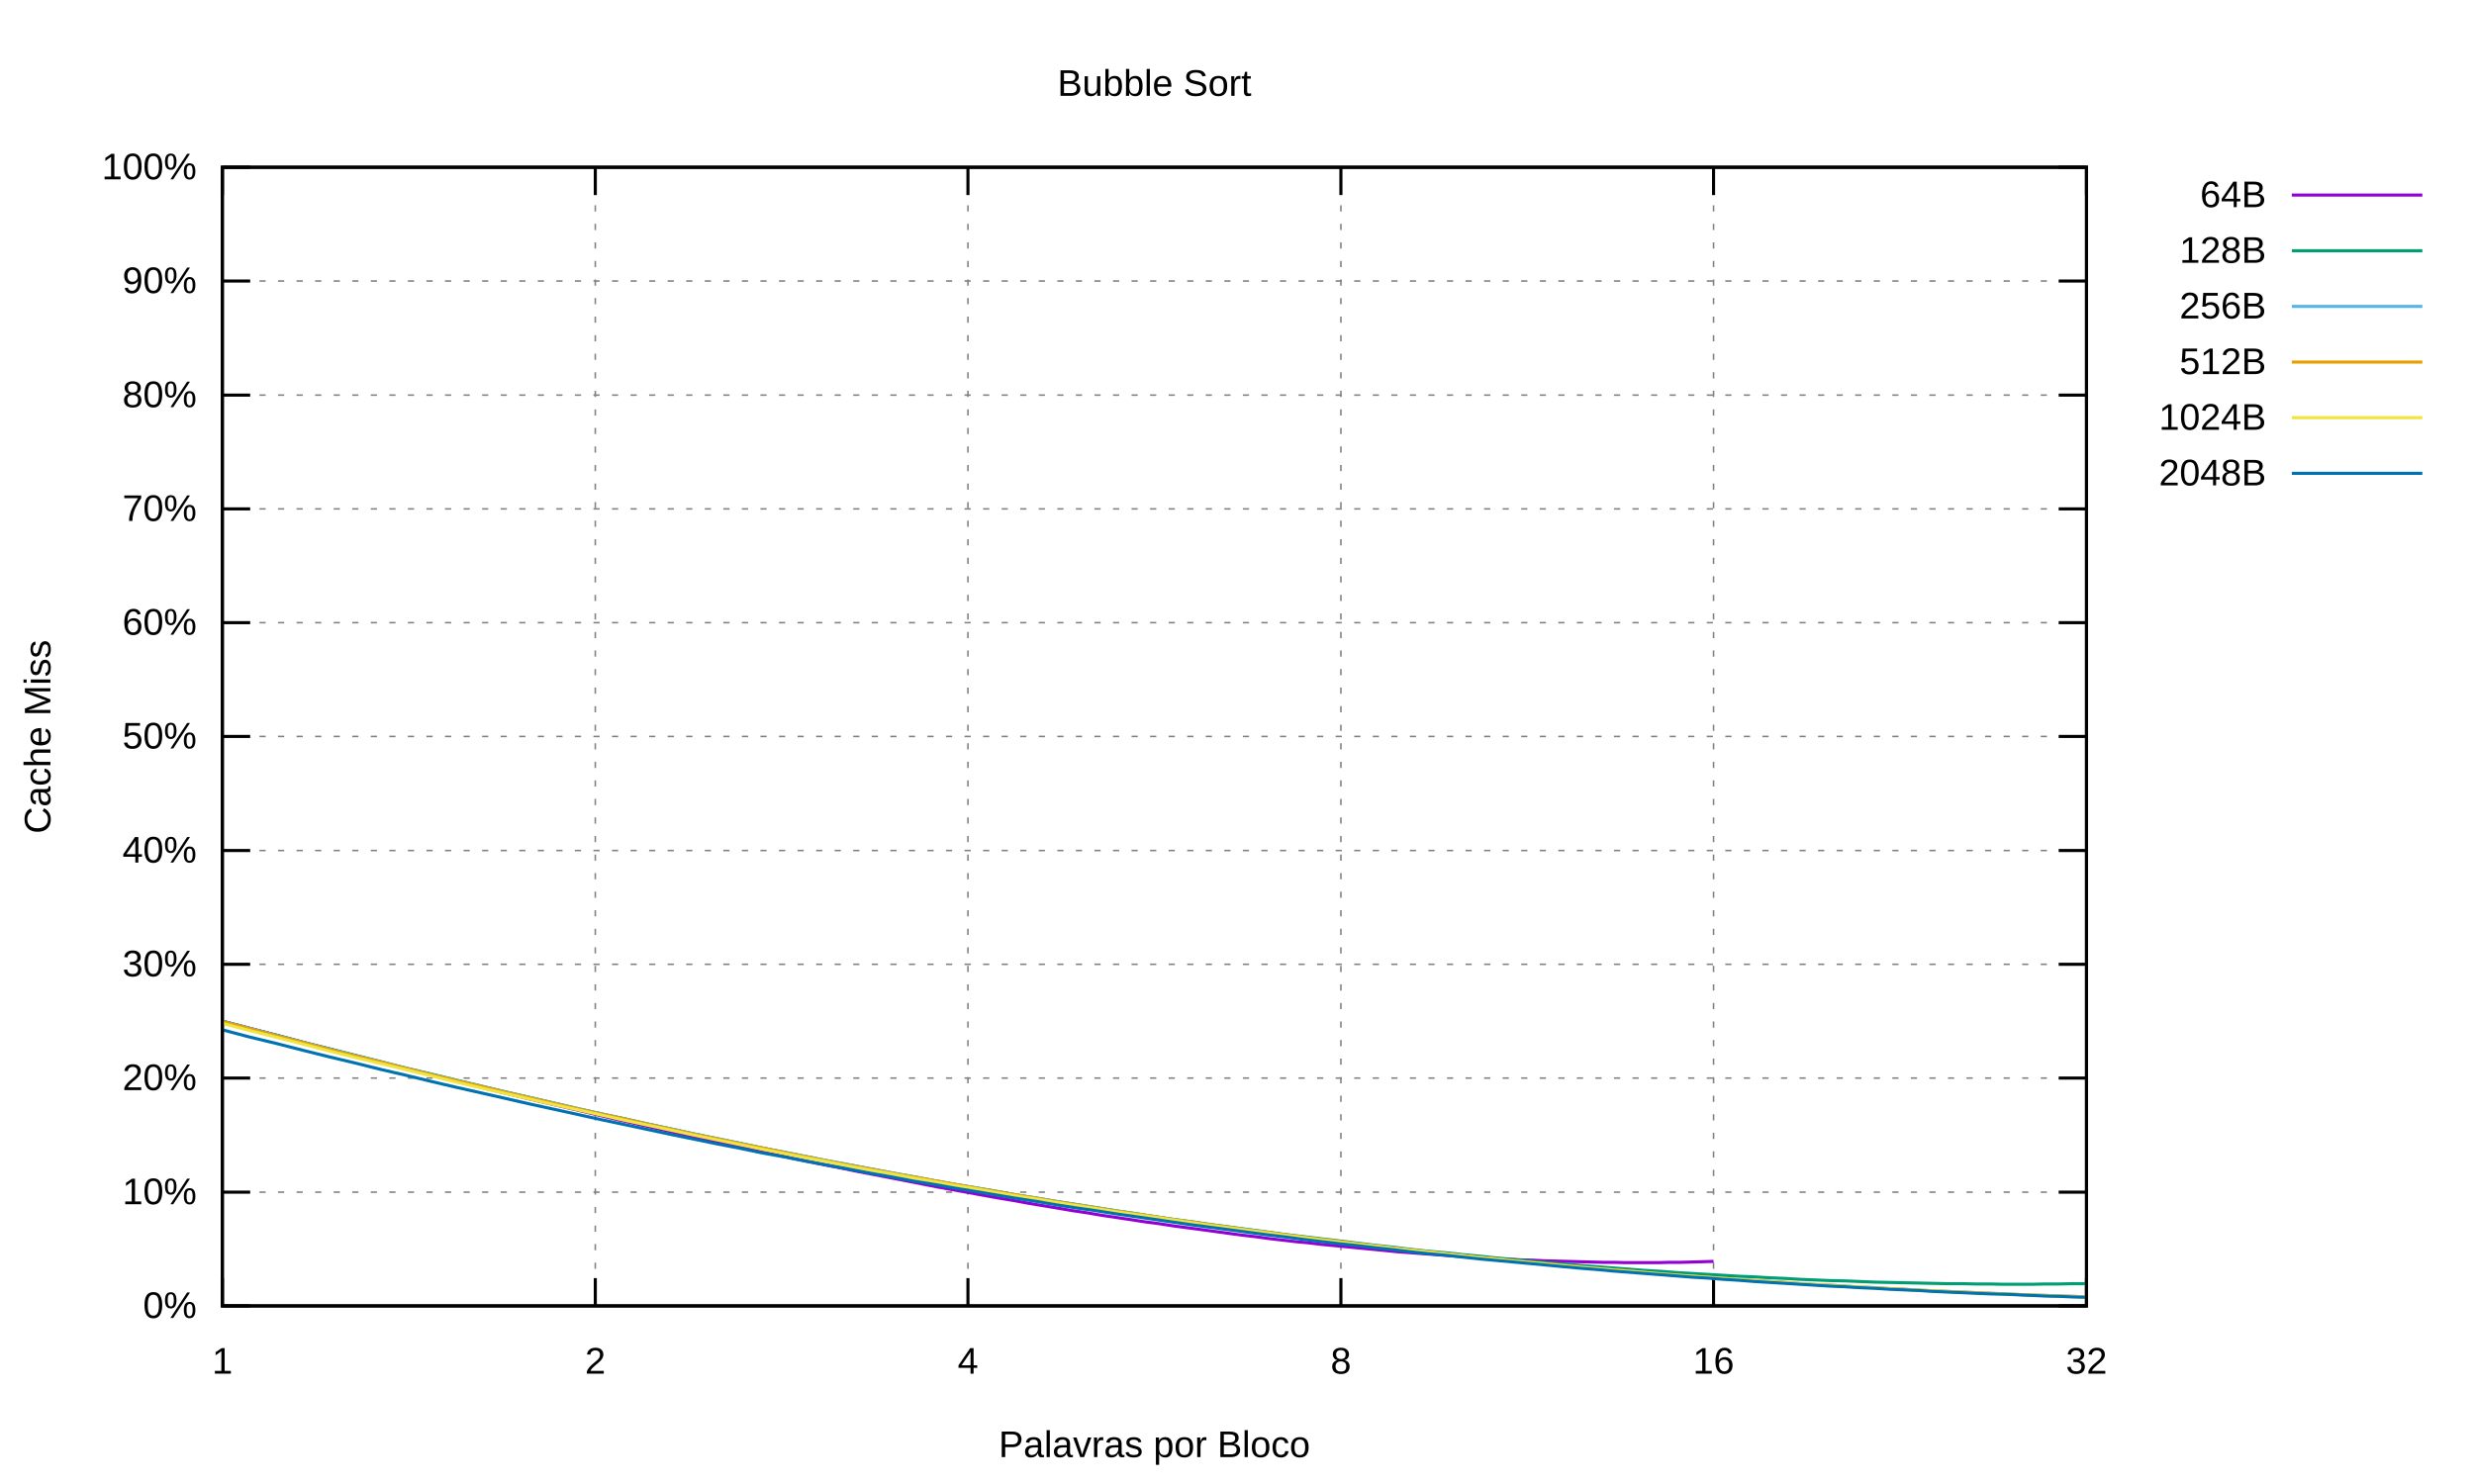
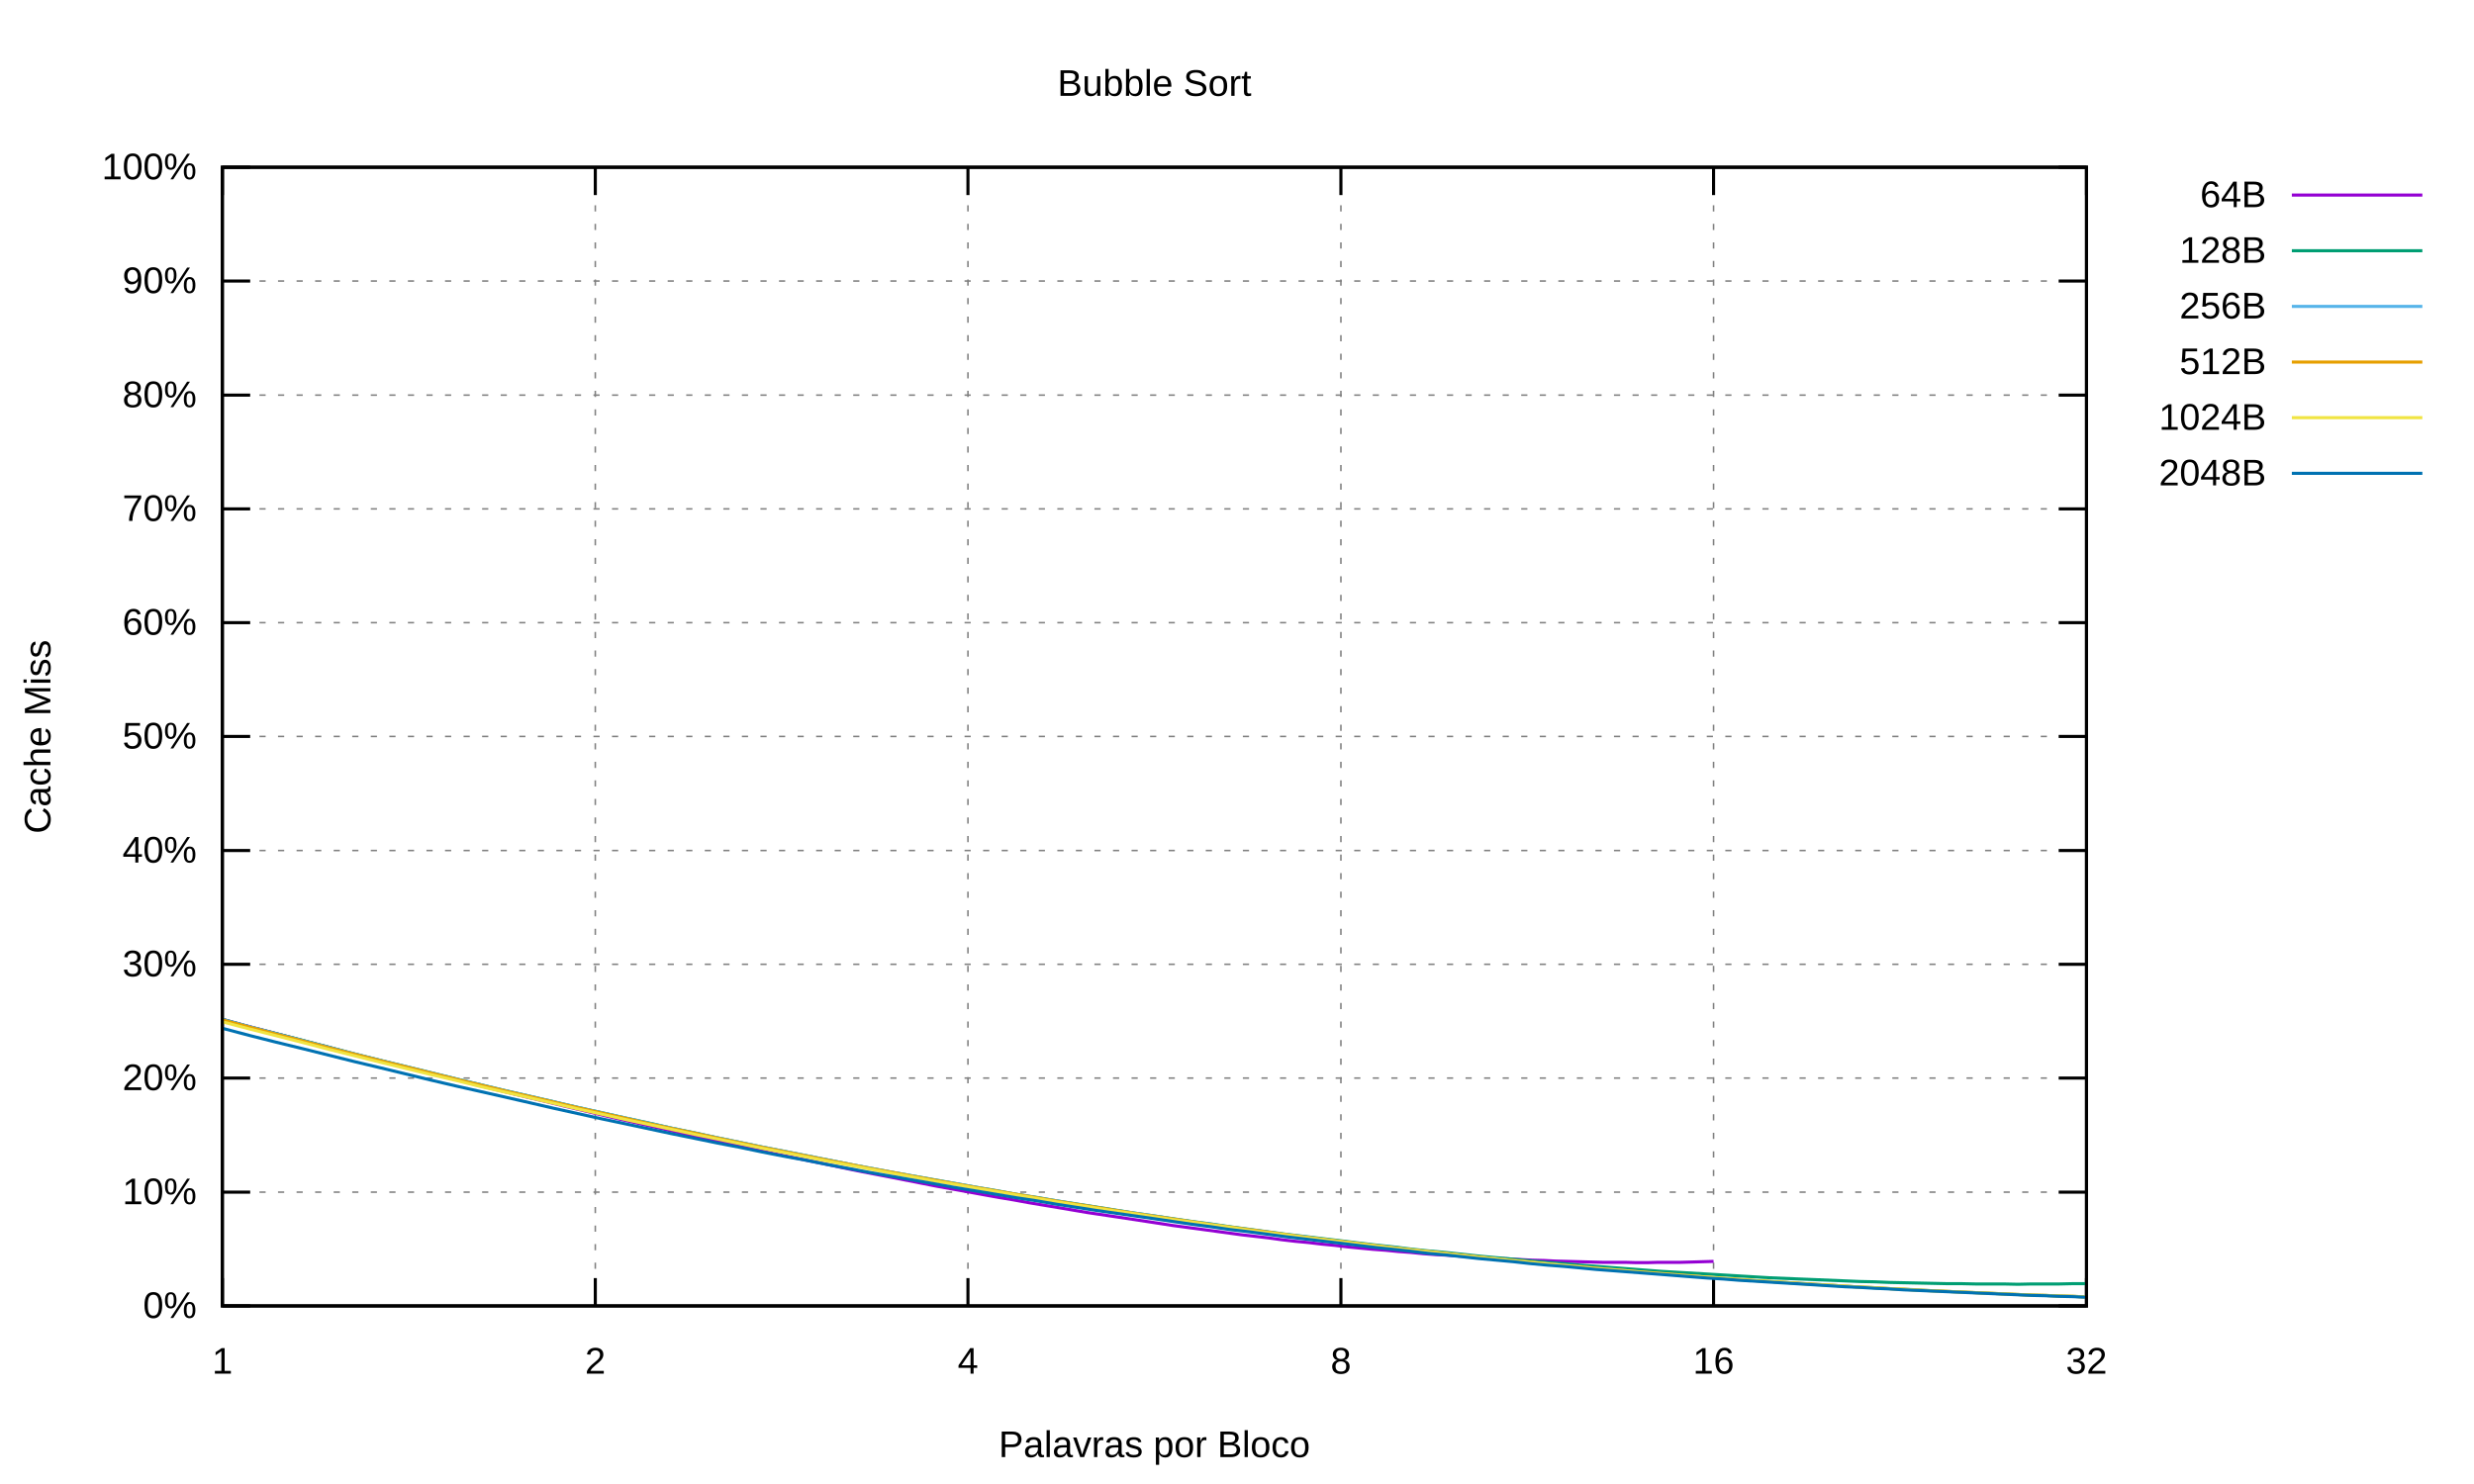
<svg xmlns="http://www.w3.org/2000/svg" xmlns:xlink="http://www.w3.org/1999/xlink" width="800" height="480" viewBox="0 0 800 480">
  <g id="gnuplot_canvas">
    <rect x="0" y="0" width="800" height="480" fill="none" />
    <defs>
      <circle id="gpDot" r="0.5" stroke-width="0.5" stroke="currentColor" />
      <path id="gpPt0" stroke-width="0.222" stroke="currentColor" d="M-1,0 h2 M0,-1 v2" />
      <path id="gpPt1" stroke-width="0.222" stroke="currentColor" d="M-1,-1 L1,1 M1,-1 L-1,1" />
      <path id="gpPt2" stroke-width="0.222" stroke="currentColor" d="M-1,0 L1,0 M0,-1 L0,1 M-1,-1 L1,1 M-1,1 L1,-1" />
      <rect id="gpPt3" stroke-width="0.222" stroke="currentColor" x="-1" y="-1" width="2" height="2" />
      <rect id="gpPt4" stroke-width="0.222" stroke="currentColor" fill="currentColor" x="-1" y="-1" width="2" height="2" />
      <circle id="gpPt5" stroke-width="0.222" stroke="currentColor" cx="0" cy="0" r="1" />
      <use xlink:href="#gpPt5" id="gpPt6" fill="currentColor" stroke="none" />
      <path id="gpPt7" stroke-width="0.222" stroke="currentColor" d="M0,-1.33 L-1.33,0.67 L1.33,0.67 z" />
      <use xlink:href="#gpPt7" id="gpPt8" fill="currentColor" stroke="none" />
      <use xlink:href="#gpPt7" id="gpPt9" stroke="currentColor" transform="rotate(180)" />
      <use xlink:href="#gpPt9" id="gpPt10" fill="currentColor" stroke="none" />
      <use xlink:href="#gpPt3" id="gpPt11" stroke="currentColor" transform="rotate(45)" />
      <use xlink:href="#gpPt11" id="gpPt12" fill="currentColor" stroke="none" />
      <path id="gpPt13" stroke-width="0.222" stroke="currentColor" d="M0,1.330 L1.265,0.411 L0.782,-1.067 L-0.782,-1.076 L-1.265,0.411 z" />
      <use xlink:href="#gpPt13" id="gpPt14" fill="currentColor" stroke="none" />
      <filter id="textbox" filterUnits="objectBoundingBox" x="0" y="0" height="1" width="1">
        <feFlood flood-color="white" flood-opacity="1" result="bgnd" />
        <feComposite in="SourceGraphic" in2="bgnd" operator="atop" />
      </filter>
      <filter id="greybox" filterUnits="objectBoundingBox" x="0" y="0" height="1" width="1">
        <feFlood flood-color="lightgrey" flood-opacity="1" result="grey" />
        <feComposite in="SourceGraphic" in2="grey" operator="atop" />
      </filter>
    </defs>
    <g fill="none" color="white" stroke="black" stroke-width="1.00" stroke-linecap="butt" stroke-linejoin="miter">
</g>
    <g fill="none" color="black" stroke="currentColor" stroke-width="1.00" stroke-linecap="butt" stroke-linejoin="miter">
</g>
    <g fill="none" color="black" stroke="black" stroke-width="0.50" stroke-linecap="butt" stroke-linejoin="miter">
</g>
    <g fill="none" color="gray" stroke="currentColor" stroke-width="0.50" stroke-linecap="butt" stroke-linejoin="miter">
      <path stroke="gray" stroke-dasharray="2,4" class="gridline" d="M71.9,422.4 L674.7,422.4  " />
    </g>
    <g fill="none" color="gray" stroke="gray" stroke-width="1.00" stroke-linecap="butt" stroke-linejoin="miter">
</g>
    <g fill="none" color="black" stroke="currentColor" stroke-width="1.00" stroke-linecap="butt" stroke-linejoin="miter">
      <path stroke="black" d="M71.9,422.4 L80.9,422.4 M674.7,422.4 L665.7,422.4  " />
      <g transform="translate(63.6,426.3)" stroke="none" fill="black" font-family="Arial" font-size="12.00" text-anchor="end">
        <text>
          <tspan font-family="Arial">0%</tspan>
        </text>
      </g>
    </g>
    <g fill="none" color="black" stroke="currentColor" stroke-width="1.00" stroke-linecap="butt" stroke-linejoin="miter">
</g>
    <g fill="none" color="black" stroke="black" stroke-width="0.50" stroke-linecap="butt" stroke-linejoin="miter">
</g>
    <g fill="none" color="gray" stroke="currentColor" stroke-width="0.50" stroke-linecap="butt" stroke-linejoin="miter">
      <path stroke="gray" stroke-dasharray="2,4" class="gridline" d="M71.9,385.6 L674.7,385.6  " />
    </g>
    <g fill="none" color="gray" stroke="gray" stroke-width="1.00" stroke-linecap="butt" stroke-linejoin="miter">
</g>
    <g fill="none" color="black" stroke="currentColor" stroke-width="1.00" stroke-linecap="butt" stroke-linejoin="miter">
      <path stroke="black" d="M71.9,385.6 L80.9,385.6 M674.7,385.6 L665.7,385.6  " />
      <g transform="translate(63.6,389.5)" stroke="none" fill="black" font-family="Arial" font-size="12.00" text-anchor="end">
        <text>
          <tspan font-family="Arial">10%</tspan>
        </text>
      </g>
    </g>
    <g fill="none" color="black" stroke="currentColor" stroke-width="1.00" stroke-linecap="butt" stroke-linejoin="miter">
</g>
    <g fill="none" color="black" stroke="black" stroke-width="0.50" stroke-linecap="butt" stroke-linejoin="miter">
</g>
    <g fill="none" color="gray" stroke="currentColor" stroke-width="0.50" stroke-linecap="butt" stroke-linejoin="miter">
      <path stroke="gray" stroke-dasharray="2,4" class="gridline" d="M71.9,348.7 L674.7,348.7  " />
    </g>
    <g fill="none" color="gray" stroke="gray" stroke-width="1.00" stroke-linecap="butt" stroke-linejoin="miter">
</g>
    <g fill="none" color="black" stroke="currentColor" stroke-width="1.00" stroke-linecap="butt" stroke-linejoin="miter">
      <path stroke="black" d="M71.9,348.7 L80.9,348.7 M674.7,348.7 L665.7,348.7  " />
      <g transform="translate(63.6,352.6)" stroke="none" fill="black" font-family="Arial" font-size="12.00" text-anchor="end">
        <text>
          <tspan font-family="Arial">20%</tspan>
        </text>
      </g>
    </g>
    <g fill="none" color="black" stroke="currentColor" stroke-width="1.00" stroke-linecap="butt" stroke-linejoin="miter">
</g>
    <g fill="none" color="black" stroke="black" stroke-width="0.50" stroke-linecap="butt" stroke-linejoin="miter">
</g>
    <g fill="none" color="gray" stroke="currentColor" stroke-width="0.50" stroke-linecap="butt" stroke-linejoin="miter">
      <path stroke="gray" stroke-dasharray="2,4" class="gridline" d="M71.9,311.9 L674.7,311.9  " />
    </g>
    <g fill="none" color="gray" stroke="gray" stroke-width="1.00" stroke-linecap="butt" stroke-linejoin="miter">
</g>
    <g fill="none" color="black" stroke="currentColor" stroke-width="1.00" stroke-linecap="butt" stroke-linejoin="miter">
      <path stroke="black" d="M71.9,311.9 L80.9,311.9 M674.7,311.9 L665.7,311.9  " />
      <g transform="translate(63.6,315.8)" stroke="none" fill="black" font-family="Arial" font-size="12.00" text-anchor="end">
        <text>
          <tspan font-family="Arial">30%</tspan>
        </text>
      </g>
    </g>
    <g fill="none" color="black" stroke="currentColor" stroke-width="1.00" stroke-linecap="butt" stroke-linejoin="miter">
</g>
    <g fill="none" color="black" stroke="black" stroke-width="0.50" stroke-linecap="butt" stroke-linejoin="miter">
</g>
    <g fill="none" color="gray" stroke="currentColor" stroke-width="0.50" stroke-linecap="butt" stroke-linejoin="miter">
      <path stroke="gray" stroke-dasharray="2,4" class="gridline" d="M71.9,275.1 L674.7,275.1  " />
    </g>
    <g fill="none" color="gray" stroke="gray" stroke-width="1.00" stroke-linecap="butt" stroke-linejoin="miter">
</g>
    <g fill="none" color="black" stroke="currentColor" stroke-width="1.00" stroke-linecap="butt" stroke-linejoin="miter">
      <path stroke="black" d="M71.9,275.1 L80.9,275.1 M674.7,275.1 L665.7,275.1  " />
      <g transform="translate(63.6,279.0)" stroke="none" fill="black" font-family="Arial" font-size="12.00" text-anchor="end">
        <text>
          <tspan font-family="Arial">40%</tspan>
        </text>
      </g>
    </g>
    <g fill="none" color="black" stroke="currentColor" stroke-width="1.00" stroke-linecap="butt" stroke-linejoin="miter">
</g>
    <g fill="none" color="black" stroke="black" stroke-width="0.50" stroke-linecap="butt" stroke-linejoin="miter">
</g>
    <g fill="none" color="gray" stroke="currentColor" stroke-width="0.50" stroke-linecap="butt" stroke-linejoin="miter">
      <path stroke="gray" stroke-dasharray="2,4" class="gridline" d="M71.9,238.2 L674.7,238.2  " />
    </g>
    <g fill="none" color="gray" stroke="gray" stroke-width="1.00" stroke-linecap="butt" stroke-linejoin="miter">
</g>
    <g fill="none" color="black" stroke="currentColor" stroke-width="1.00" stroke-linecap="butt" stroke-linejoin="miter">
      <path stroke="black" d="M71.9,238.2 L80.9,238.2 M674.7,238.2 L665.7,238.2  " />
      <g transform="translate(63.6,242.1)" stroke="none" fill="black" font-family="Arial" font-size="12.00" text-anchor="end">
        <text>
          <tspan font-family="Arial">50%</tspan>
        </text>
      </g>
    </g>
    <g fill="none" color="black" stroke="currentColor" stroke-width="1.00" stroke-linecap="butt" stroke-linejoin="miter">
</g>
    <g fill="none" color="black" stroke="black" stroke-width="0.50" stroke-linecap="butt" stroke-linejoin="miter">
</g>
    <g fill="none" color="gray" stroke="currentColor" stroke-width="0.50" stroke-linecap="butt" stroke-linejoin="miter">
      <path stroke="gray" stroke-dasharray="2,4" class="gridline" d="M71.9,201.4 L674.7,201.4  " />
    </g>
    <g fill="none" color="gray" stroke="gray" stroke-width="1.00" stroke-linecap="butt" stroke-linejoin="miter">
</g>
    <g fill="none" color="black" stroke="currentColor" stroke-width="1.00" stroke-linecap="butt" stroke-linejoin="miter">
      <path stroke="black" d="M71.9,201.4 L80.9,201.4 M674.7,201.4 L665.7,201.4  " />
      <g transform="translate(63.6,205.3)" stroke="none" fill="black" font-family="Arial" font-size="12.00" text-anchor="end">
        <text>
          <tspan font-family="Arial">60%</tspan>
        </text>
      </g>
    </g>
    <g fill="none" color="black" stroke="currentColor" stroke-width="1.00" stroke-linecap="butt" stroke-linejoin="miter">
</g>
    <g fill="none" color="black" stroke="black" stroke-width="0.50" stroke-linecap="butt" stroke-linejoin="miter">
</g>
    <g fill="none" color="gray" stroke="currentColor" stroke-width="0.50" stroke-linecap="butt" stroke-linejoin="miter">
      <path stroke="gray" stroke-dasharray="2,4" class="gridline" d="M71.9,164.6 L674.7,164.6  " />
    </g>
    <g fill="none" color="gray" stroke="gray" stroke-width="1.00" stroke-linecap="butt" stroke-linejoin="miter">
</g>
    <g fill="none" color="black" stroke="currentColor" stroke-width="1.00" stroke-linecap="butt" stroke-linejoin="miter">
      <path stroke="black" d="M71.9,164.6 L80.9,164.6 M674.7,164.6 L665.7,164.6  " />
      <g transform="translate(63.6,168.5)" stroke="none" fill="black" font-family="Arial" font-size="12.00" text-anchor="end">
        <text>
          <tspan font-family="Arial">70%</tspan>
        </text>
      </g>
    </g>
    <g fill="none" color="black" stroke="currentColor" stroke-width="1.00" stroke-linecap="butt" stroke-linejoin="miter">
</g>
    <g fill="none" color="black" stroke="black" stroke-width="0.50" stroke-linecap="butt" stroke-linejoin="miter">
</g>
    <g fill="none" color="gray" stroke="currentColor" stroke-width="0.50" stroke-linecap="butt" stroke-linejoin="miter">
      <path stroke="gray" stroke-dasharray="2,4" class="gridline" d="M71.9,127.8 L674.7,127.8  " />
    </g>
    <g fill="none" color="gray" stroke="gray" stroke-width="1.00" stroke-linecap="butt" stroke-linejoin="miter">
</g>
    <g fill="none" color="black" stroke="currentColor" stroke-width="1.00" stroke-linecap="butt" stroke-linejoin="miter">
      <path stroke="black" d="M71.9,127.8 L80.9,127.8 M674.7,127.8 L665.7,127.8  " />
      <g transform="translate(63.6,131.7)" stroke="none" fill="black" font-family="Arial" font-size="12.00" text-anchor="end">
        <text>
          <tspan font-family="Arial">80%</tspan>
        </text>
      </g>
    </g>
    <g fill="none" color="black" stroke="currentColor" stroke-width="1.00" stroke-linecap="butt" stroke-linejoin="miter">
</g>
    <g fill="none" color="black" stroke="black" stroke-width="0.50" stroke-linecap="butt" stroke-linejoin="miter">
</g>
    <g fill="none" color="gray" stroke="currentColor" stroke-width="0.50" stroke-linecap="butt" stroke-linejoin="miter">
      <path stroke="gray" stroke-dasharray="2,4" class="gridline" d="M71.9,90.9 L674.7,90.9  " />
    </g>
    <g fill="none" color="gray" stroke="gray" stroke-width="1.00" stroke-linecap="butt" stroke-linejoin="miter">
</g>
    <g fill="none" color="black" stroke="currentColor" stroke-width="1.00" stroke-linecap="butt" stroke-linejoin="miter">
      <path stroke="black" d="M71.9,90.9 L80.9,90.9 M674.7,90.9 L665.7,90.9  " />
      <g transform="translate(63.6,94.8)" stroke="none" fill="black" font-family="Arial" font-size="12.00" text-anchor="end">
        <text>
          <tspan font-family="Arial">90%</tspan>
        </text>
      </g>
    </g>
    <g fill="none" color="black" stroke="currentColor" stroke-width="1.00" stroke-linecap="butt" stroke-linejoin="miter">
</g>
    <g fill="none" color="black" stroke="black" stroke-width="0.50" stroke-linecap="butt" stroke-linejoin="miter">
</g>
    <g fill="none" color="gray" stroke="currentColor" stroke-width="0.50" stroke-linecap="butt" stroke-linejoin="miter">
      <path stroke="gray" stroke-dasharray="2,4" class="gridline" d="M71.9,54.1 L674.7,54.1  " />
    </g>
    <g fill="none" color="gray" stroke="gray" stroke-width="1.00" stroke-linecap="butt" stroke-linejoin="miter">
</g>
    <g fill="none" color="black" stroke="currentColor" stroke-width="1.00" stroke-linecap="butt" stroke-linejoin="miter">
      <path stroke="black" d="M71.9,54.1 L80.9,54.1 M674.7,54.1 L665.7,54.1  " />
      <g transform="translate(63.6,58.0)" stroke="none" fill="black" font-family="Arial" font-size="12.00" text-anchor="end">
        <text>
          <tspan font-family="Arial">100%</tspan>
        </text>
      </g>
    </g>
    <g fill="none" color="black" stroke="currentColor" stroke-width="1.00" stroke-linecap="butt" stroke-linejoin="miter">
</g>
    <g fill="none" color="black" stroke="black" stroke-width="0.50" stroke-linecap="butt" stroke-linejoin="miter">
</g>
    <g fill="none" color="gray" stroke="currentColor" stroke-width="0.50" stroke-linecap="butt" stroke-linejoin="miter">
      <path stroke="gray" stroke-dasharray="2,4" class="gridline" d="M71.9,422.4 L71.9,54.1  " />
    </g>
    <g fill="none" color="gray" stroke="gray" stroke-width="1.00" stroke-linecap="butt" stroke-linejoin="miter">
</g>
    <g fill="none" color="black" stroke="currentColor" stroke-width="1.00" stroke-linecap="butt" stroke-linejoin="miter">
      <path stroke="black" d="M71.9,422.4 L71.9,413.4 M71.9,54.1 L71.9,63.1  " />
      <g transform="translate(71.9,444.3)" stroke="none" fill="black" font-family="Arial" font-size="12.00" text-anchor="middle">
        <text>
          <tspan font-family="Arial"> 1</tspan>
        </text>
      </g>
    </g>
    <g fill="none" color="black" stroke="currentColor" stroke-width="1.00" stroke-linecap="butt" stroke-linejoin="miter">
</g>
    <g fill="none" color="black" stroke="black" stroke-width="0.50" stroke-linecap="butt" stroke-linejoin="miter">
</g>
    <g fill="none" color="gray" stroke="currentColor" stroke-width="0.50" stroke-linecap="butt" stroke-linejoin="miter">
      <path stroke="gray" stroke-dasharray="2,4" class="gridline" d="M192.5,422.4 L192.5,54.1  " />
    </g>
    <g fill="none" color="gray" stroke="gray" stroke-width="1.00" stroke-linecap="butt" stroke-linejoin="miter">
</g>
    <g fill="none" color="black" stroke="currentColor" stroke-width="1.00" stroke-linecap="butt" stroke-linejoin="miter">
      <path stroke="black" d="M192.5,422.4 L192.5,413.4 M192.5,54.1 L192.5,63.1  " />
      <g transform="translate(192.5,444.3)" stroke="none" fill="black" font-family="Arial" font-size="12.00" text-anchor="middle">
        <text>
          <tspan font-family="Arial"> 2</tspan>
        </text>
      </g>
    </g>
    <g fill="none" color="black" stroke="currentColor" stroke-width="1.00" stroke-linecap="butt" stroke-linejoin="miter">
</g>
    <g fill="none" color="black" stroke="black" stroke-width="0.50" stroke-linecap="butt" stroke-linejoin="miter">
</g>
    <g fill="none" color="gray" stroke="currentColor" stroke-width="0.50" stroke-linecap="butt" stroke-linejoin="miter">
      <path stroke="gray" stroke-dasharray="2,4" class="gridline" d="M313.0,422.4 L313.0,54.1  " />
    </g>
    <g fill="none" color="gray" stroke="gray" stroke-width="1.00" stroke-linecap="butt" stroke-linejoin="miter">
</g>
    <g fill="none" color="black" stroke="currentColor" stroke-width="1.00" stroke-linecap="butt" stroke-linejoin="miter">
      <path stroke="black" d="M313.0,422.4 L313.0,413.4 M313.0,54.1 L313.0,63.1  " />
      <g transform="translate(313.0,444.3)" stroke="none" fill="black" font-family="Arial" font-size="12.00" text-anchor="middle">
        <text>
          <tspan font-family="Arial"> 4</tspan>
        </text>
      </g>
    </g>
    <g fill="none" color="black" stroke="currentColor" stroke-width="1.00" stroke-linecap="butt" stroke-linejoin="miter">
</g>
    <g fill="none" color="black" stroke="black" stroke-width="0.50" stroke-linecap="butt" stroke-linejoin="miter">
</g>
    <g fill="none" color="gray" stroke="currentColor" stroke-width="0.50" stroke-linecap="butt" stroke-linejoin="miter">
      <path stroke="gray" stroke-dasharray="2,4" class="gridline" d="M433.6,422.4 L433.6,54.1  " />
    </g>
    <g fill="none" color="gray" stroke="gray" stroke-width="1.00" stroke-linecap="butt" stroke-linejoin="miter">
</g>
    <g fill="none" color="black" stroke="currentColor" stroke-width="1.00" stroke-linecap="butt" stroke-linejoin="miter">
      <path stroke="black" d="M433.6,422.4 L433.6,413.4 M433.6,54.1 L433.6,63.1  " />
      <g transform="translate(433.6,444.3)" stroke="none" fill="black" font-family="Arial" font-size="12.00" text-anchor="middle">
        <text>
          <tspan font-family="Arial"> 8</tspan>
        </text>
      </g>
    </g>
    <g fill="none" color="black" stroke="currentColor" stroke-width="1.00" stroke-linecap="butt" stroke-linejoin="miter">
</g>
    <g fill="none" color="black" stroke="black" stroke-width="0.50" stroke-linecap="butt" stroke-linejoin="miter">
</g>
    <g fill="none" color="gray" stroke="currentColor" stroke-width="0.50" stroke-linecap="butt" stroke-linejoin="miter">
      <path stroke="gray" stroke-dasharray="2,4" class="gridline" d="M554.1,422.4 L554.1,54.1  " />
    </g>
    <g fill="none" color="gray" stroke="gray" stroke-width="1.00" stroke-linecap="butt" stroke-linejoin="miter">
</g>
    <g fill="none" color="black" stroke="currentColor" stroke-width="1.00" stroke-linecap="butt" stroke-linejoin="miter">
      <path stroke="black" d="M554.1,422.4 L554.1,413.4 M554.1,54.1 L554.1,63.1  " />
      <g transform="translate(554.1,444.3)" stroke="none" fill="black" font-family="Arial" font-size="12.00" text-anchor="middle">
        <text>
          <tspan font-family="Arial"> 16</tspan>
        </text>
      </g>
    </g>
    <g fill="none" color="black" stroke="currentColor" stroke-width="1.00" stroke-linecap="butt" stroke-linejoin="miter">
</g>
    <g fill="none" color="black" stroke="black" stroke-width="0.50" stroke-linecap="butt" stroke-linejoin="miter">
</g>
    <g fill="none" color="gray" stroke="currentColor" stroke-width="0.50" stroke-linecap="butt" stroke-linejoin="miter">
      <path stroke="gray" stroke-dasharray="2,4" class="gridline" d="M674.7,422.4 L674.7,54.1  " />
    </g>
    <g fill="none" color="gray" stroke="gray" stroke-width="1.00" stroke-linecap="butt" stroke-linejoin="miter">
</g>
    <g fill="none" color="black" stroke="currentColor" stroke-width="1.00" stroke-linecap="butt" stroke-linejoin="miter">
      <path stroke="black" d="M674.7,422.4 L674.7,413.4 M674.7,54.1 L674.7,63.1  " />
      <g transform="translate(674.7,444.3)" stroke="none" fill="black" font-family="Arial" font-size="12.00" text-anchor="middle">
        <text>
          <tspan font-family="Arial"> 32</tspan>
        </text>
      </g>
    </g>
    <g fill="none" color="black" stroke="currentColor" stroke-width="1.00" stroke-linecap="butt" stroke-linejoin="miter">
</g>
    <g fill="none" color="black" stroke="currentColor" stroke-width="1.00" stroke-linecap="butt" stroke-linejoin="miter">
      <path stroke="black" d="M71.9,54.1 L71.9,422.4 L674.7,422.4 L674.7,54.1 L71.9,54.1 Z  " />
    </g>
    <g fill="none" color="black" stroke="currentColor" stroke-width="1.00" stroke-linecap="butt" stroke-linejoin="miter">
      <g transform="translate(16.3,238.3) rotate(270)" stroke="none" fill="black" font-family="Arial" font-size="12.00" text-anchor="middle">
        <text>
          <tspan font-family="Arial">Cache Miss</tspan>
        </text>
      </g>
    </g>
    <g fill="none" color="black" stroke="currentColor" stroke-width="1.00" stroke-linecap="butt" stroke-linejoin="miter">
      <g transform="translate(373.3,471.3)" stroke="none" fill="black" font-family="Arial" font-size="12.00" text-anchor="middle">
        <text>
          <tspan font-family="Arial">Palavras por Bloco</tspan>
        </text>
      </g>
    </g>
    <g fill="none" color="black" stroke="currentColor" stroke-width="1.00" stroke-linecap="butt" stroke-linejoin="miter">
      <g transform="translate(373.3,31.0)" stroke="none" fill="black" font-family="Arial" font-size="12.00" text-anchor="middle">
        <text>
          <tspan font-family="Arial">Bubble Sort</tspan>
        </text>
      </g>
    </g>
    <g id="gnuplot_plot_1">
      <g fill="none" color="black" stroke="currentColor" stroke-width="1.00" stroke-linecap="butt" stroke-linejoin="miter">
        <g transform="translate(732.8,67.0)" stroke="none" fill="black" font-family="Arial" font-size="12.00" text-anchor="end">
          <text>
            <tspan font-family="Arial">64B</tspan>
          </text>
        </g>
      </g>
      <g fill="none" color="black" stroke="currentColor" stroke-width="1.00" stroke-linecap="butt" stroke-linejoin="miter">
-         <path stroke="rgb(148,   0, 211)" d="M741.1,63.1 L783.3,63.1 M71.9,330.3 L78.9,332.1 L85.8,333.9 L92.7,335.7 L99.5,337.5 L106.2,339.2   L112.8,340.9 L119.4,342.6 L126.0,344.3 L132.4,345.9 L138.8,347.5 L145.2,349.1 L151.5,350.6 L157.7,352.2   L163.9,353.7 L170.1,355.2 L176.1,356.6 L182.2,358.0 L188.1,359.4 L194.0,360.8 L199.9,362.2 L205.7,363.5   L211.5,364.8 L217.2,366.1 L222.9,367.4 L228.6,368.7 L234.1,369.9 L239.7,371.1 L245.2,372.3 L250.6,373.4   L256.1,374.6 L261.4,375.7 L266.8,376.8 L272.0,377.8 L277.3,378.9 L282.5,379.9 L287.7,380.9 L292.8,381.9   L297.9,382.9 L303.0,383.9 L308.0,384.8 L313.0,385.7 L317.9,386.6 L322.9,387.5 L327.7,388.3 L332.6,389.2   L337.4,390.0 L342.2,390.8 L346.9,391.6 L351.6,392.3 L356.3,393.1 L361.0,393.8 L365.6,394.5 L370.2,395.2   L374.8,395.8 L379.3,396.5 L383.8,397.1 L388.3,397.7 L392.7,398.3 L397.1,398.9 L401.5,399.5 L405.9,400.0   L410.2,400.6 L414.5,401.1 L418.8,401.6 L423.1,402.0 L427.3,402.5 L431.5,402.9 L435.7,403.3 L439.8,403.7   L444.0,404.1 L448.1,404.5 L452.1,404.9 L456.2,405.2 L460.2,405.5 L464.2,405.8 L468.2,406.1 L472.2,406.4   L476.1,406.6 L480.1,406.9 L484.0,407.1 L487.8,407.3 L491.7,407.5 L495.5,407.6 L499.3,407.8 L503.1,407.9   L506.9,408.0 L510.6,408.1 L514.4,408.2 L518.1,408.3 L521.8,408.3 L525.4,408.4 L529.1,408.4 L532.7,408.4   L536.3,408.4 L539.9,408.3 L543.5,408.3 L547.1,408.2 L550.6,408.1 L554.1,408.0  " />
+         <path stroke="rgb(148,   0, 211)" d="M741.1,63.1 L783.3,63.1 M71.9,329.7 L78.9,331.6 L85.8,333.4 L92.7,335.2 L99.5,337.0 L106.2,338.7   L112.8,340.5 L119.4,342.2 L126.0,343.8 L132.4,345.5 L138.8,347.1 L145.2,348.7 L151.5,350.2 L157.7,351.8   L163.9,353.3 L170.1,354.8 L176.1,356.2 L182.2,357.7 L188.1,359.1 L194.0,360.5 L199.9,361.9 L205.7,363.2   L211.5,364.5 L217.2,365.8 L222.9,367.1 L228.6,368.4 L234.1,369.6 L239.7,370.8 L245.2,372.0 L250.6,373.2   L256.1,374.3 L261.4,375.4 L266.8,376.5 L272.0,377.6 L277.3,378.7 L282.5,379.7 L287.7,380.7 L292.8,381.7   L297.9,382.7 L303.0,383.7 L308.0,384.6 L313.0,385.5 L317.9,386.4 L322.9,387.3 L327.7,388.1 L332.6,389.0   L337.4,389.8 L342.2,390.6 L346.9,391.4 L351.6,392.2 L356.3,392.9 L361.0,393.6 L365.6,394.3 L370.2,395.0   L374.8,395.7 L379.3,396.4 L383.8,397.0 L388.3,397.6 L392.7,398.2 L397.1,398.8 L401.5,399.4 L405.9,399.9   L410.2,400.4 L414.5,401.0 L418.8,401.5 L423.1,401.9 L427.3,402.4 L431.5,402.8 L435.7,403.3 L439.8,403.7   L444.0,404.1 L448.1,404.4 L452.1,404.8 L456.2,405.1 L460.2,405.5 L464.2,405.8 L468.2,406.0 L472.2,406.3   L476.1,406.6 L480.1,406.8 L484.0,407.0 L487.8,407.2 L491.7,407.4 L495.5,407.6 L499.3,407.7 L503.1,407.9   L506.9,408.0 L510.6,408.1 L514.4,408.2 L518.1,408.3 L521.8,408.3 L525.4,408.3 L529.1,408.4 L532.7,408.4   L536.3,408.3 L539.9,408.3 L543.5,408.3 L547.1,408.2 L550.6,408.1 L554.1,408.0  " />
      </g>
    </g>
    <g id="gnuplot_plot_2">
      <g fill="none" color="black" stroke="currentColor" stroke-width="1.00" stroke-linecap="butt" stroke-linejoin="miter">
        <g transform="translate(732.8,85.0)" stroke="none" fill="black" font-family="Arial" font-size="12.00" text-anchor="end">
          <text>
            <tspan font-family="Arial">128B</tspan>
          </text>
        </g>
      </g>
      <g fill="none" color="black" stroke="currentColor" stroke-width="1.00" stroke-linecap="butt" stroke-linejoin="miter">
-         <path stroke="rgb(  0, 158, 115)" d="M741.1,81.1 L783.3,81.1 M71.9,330.3 L80.6,332.6 L89.3,334.8 L97.9,337.1 L106.3,339.2 L114.7,341.3   L123.1,343.4 L131.3,345.5 L139.5,347.4 L147.6,349.4 L155.6,351.3 L163.5,353.2 L171.4,355.0 L179.2,356.8   L186.9,358.6 L194.6,360.3 L202.2,361.9 L209.7,363.6 L217.2,365.2 L224.6,366.8 L231.9,368.3 L239.2,369.8   L246.4,371.3 L253.6,372.7 L260.7,374.1 L267.7,375.5 L274.7,376.8 L281.6,378.1 L288.5,379.4 L295.3,380.6   L302.1,381.9 L308.8,383.1 L315.5,384.2 L322.1,385.3 L328.6,386.5 L335.2,387.5 L341.6,388.6 L348.0,389.6   L354.4,390.6 L360.7,391.6 L367.0,392.5 L373.3,393.5 L379.4,394.4 L385.6,395.2 L391.7,396.1 L397.8,396.9   L403.8,397.7 L409.8,398.5 L415.7,399.3 L421.6,400.0 L427.4,400.7 L433.3,401.4 L439.0,402.1 L444.8,402.8   L450.5,403.4 L456.1,404.1 L461.8,404.7 L467.4,405.2 L472.9,405.8 L478.4,406.3 L483.9,406.9 L489.4,407.4   L494.8,407.9 L500.2,408.4 L505.5,408.8 L510.9,409.3 L516.1,409.7 L521.4,410.1 L526.6,410.5 L531.8,410.9   L537.0,411.2 L542.1,411.6 L547.2,411.9 L552.3,412.2 L557.3,412.5 L562.3,412.8 L567.3,413.0 L572.3,413.3   L577.2,413.5 L582.1,413.8 L587.0,414.0 L591.8,414.2 L596.6,414.3 L601.4,414.5 L606.2,414.7 L610.9,414.8   L615.6,414.9 L620.3,415.0 L625.0,415.1 L629.6,415.2 L634.2,415.2 L638.8,415.3 L643.4,415.3 L647.9,415.4   L652.5,415.4 L657.0,415.4 L661.4,415.3 L665.9,415.3 L670.3,415.2 L674.7,415.2  " />
+         <path stroke="rgb(  0, 158, 115)" d="M741.1,81.1 L783.3,81.1 M71.9,329.7 L80.6,332.1 L89.3,334.3 L97.9,336.5 L106.3,338.7 L114.7,340.9   L123.1,343.0 L131.3,345.0 L139.5,347.0 L147.6,349.0 L155.6,350.9 L163.5,352.8 L171.4,354.6 L179.2,356.4   L186.9,358.2 L194.6,359.9 L202.2,361.6 L209.7,363.2 L217.2,364.9 L224.6,366.4 L231.9,368.0 L239.2,369.5   L246.4,371.0 L253.6,372.4 L260.7,373.8 L267.7,375.2 L274.7,376.6 L281.6,377.9 L288.5,379.2 L295.3,380.4   L302.1,381.6 L308.8,382.8 L315.5,384.0 L322.1,385.1 L328.6,386.3 L335.2,387.3 L341.6,388.4 L348.0,389.4   L354.4,390.4 L360.7,391.4 L367.0,392.4 L373.3,393.3 L379.4,394.2 L385.6,395.1 L391.7,395.9 L397.8,396.8   L403.8,397.6 L409.8,398.4 L415.7,399.2 L421.6,399.9 L427.4,400.6 L433.3,401.3 L439.0,402.0 L444.8,402.7   L450.5,403.3 L456.1,404.0 L461.8,404.6 L467.4,405.1 L472.9,405.7 L478.4,406.3 L483.9,406.8 L489.4,407.3   L494.8,407.8 L500.2,408.3 L505.5,408.7 L510.9,409.2 L516.1,409.6 L521.4,410.0 L526.6,410.4 L531.8,410.8   L537.0,411.2 L542.1,411.5 L547.2,411.8 L552.3,412.1 L557.3,412.4 L562.3,412.7 L567.3,413.0 L572.3,413.3   L577.2,413.5 L582.1,413.7 L587.0,413.9 L591.8,414.1 L596.6,414.3 L601.4,414.5 L606.2,414.6 L610.9,414.8   L615.6,414.9 L620.3,415.0 L625.0,415.1 L629.6,415.2 L634.2,415.2 L638.8,415.3 L643.4,415.3 L647.9,415.3   L652.5,415.4 L657.0,415.3 L661.4,415.3 L665.9,415.3 L670.3,415.2 L674.7,415.2  " />
      </g>
    </g>
    <g id="gnuplot_plot_3">
      <g fill="none" color="black" stroke="currentColor" stroke-width="1.00" stroke-linecap="butt" stroke-linejoin="miter">
        <g transform="translate(732.8,103.0)" stroke="none" fill="black" font-family="Arial" font-size="12.00" text-anchor="end">
          <text>
            <tspan font-family="Arial">256B</tspan>
          </text>
        </g>
      </g>
      <g fill="none" color="black" stroke="currentColor" stroke-width="1.00" stroke-linecap="butt" stroke-linejoin="miter">
-         <path stroke="rgb( 86, 180, 233)" d="M741.1,99.1 L783.3,99.1 M71.9,330.3 L80.6,332.6 L89.3,334.9 L97.9,337.1 L106.3,339.3 L114.7,341.4   L123.1,343.4 L131.3,345.5 L139.5,347.5 L147.6,349.4 L155.6,351.3 L163.5,353.2 L171.4,355.0 L179.2,356.8   L186.9,358.6 L194.6,360.3 L202.2,362.0 L209.7,363.6 L217.2,365.2 L224.6,366.8 L231.9,368.3 L239.2,369.8   L246.4,371.3 L253.6,372.7 L260.7,374.1 L267.7,375.5 L274.7,376.8 L281.6,378.1 L288.5,379.4 L295.3,380.7   L302.1,381.9 L308.8,383.1 L315.5,384.2 L322.1,385.4 L328.6,386.5 L335.2,387.6 L341.6,388.6 L348.0,389.6   L354.4,390.6 L360.7,391.6 L367.0,392.6 L373.3,393.5 L379.4,394.4 L385.6,395.3 L391.7,396.2 L397.8,397.0   L403.8,397.8 L409.8,398.6 L415.7,399.4 L421.6,400.2 L427.4,400.9 L433.3,401.6 L439.0,402.3 L444.8,403.0   L450.5,403.6 L456.1,404.3 L461.8,404.9 L467.4,405.5 L472.9,406.1 L478.4,406.7 L483.9,407.2 L489.4,407.8   L494.8,408.3 L500.2,408.8 L505.5,409.3 L510.9,409.8 L516.1,410.2 L521.4,410.7 L526.6,411.1 L531.8,411.6   L537.0,412.0 L542.1,412.4 L547.2,412.8 L552.3,413.1 L557.3,413.5 L562.3,413.9 L567.3,414.2 L572.3,414.5   L577.2,414.8 L582.1,415.2 L587.0,415.5 L591.8,415.7 L596.6,416.0 L601.4,416.3 L606.2,416.5 L610.9,416.8   L615.6,417.0 L620.3,417.3 L625.0,417.5 L629.6,417.7 L634.2,417.9 L638.8,418.1 L643.4,418.3 L647.9,418.5   L652.5,418.7 L657.0,418.9 L661.4,419.0 L665.9,419.2 L670.3,419.3 L674.7,419.5  " />
+         <path stroke="rgb( 86, 180, 233)" d="M741.1,99.1 L783.3,99.1 M71.9,329.8 L80.6,332.1 L89.3,334.4 L97.9,336.6 L106.3,338.8 L114.7,340.9   L123.1,343.0 L131.3,345.0 L139.5,347.0 L147.6,349.0 L155.6,350.9 L163.5,352.8 L171.4,354.6 L179.2,356.4   L186.9,358.2 L194.6,359.9 L202.2,361.6 L209.7,363.3 L217.2,364.9 L224.6,366.5 L231.9,368.0 L239.2,369.5   L246.4,371.0 L253.6,372.4 L260.7,373.8 L267.7,375.2 L274.7,376.6 L281.6,377.9 L288.5,379.2 L295.3,380.4   L302.1,381.7 L308.8,382.8 L315.5,384.0 L322.1,385.2 L328.6,386.3 L335.2,387.4 L341.6,388.4 L348.0,389.5   L354.4,390.5 L360.7,391.5 L367.0,392.4 L373.3,393.3 L379.4,394.3 L385.6,395.2 L391.7,396.0 L397.8,396.9   L403.8,397.7 L409.8,398.5 L415.7,399.3 L421.6,400.0 L427.4,400.8 L433.3,401.5 L439.0,402.2 L444.8,402.9   L450.5,403.5 L456.1,404.2 L461.8,404.8 L467.4,405.4 L472.9,406.0 L478.4,406.6 L483.9,407.1 L489.4,407.7   L494.8,408.2 L500.2,408.7 L505.5,409.2 L510.9,409.7 L516.1,410.2 L521.4,410.6 L526.6,411.1 L531.8,411.5   L537.0,411.9 L542.1,412.3 L547.2,412.7 L552.3,413.1 L557.3,413.5 L562.3,413.8 L567.3,414.2 L572.3,414.5   L577.2,414.8 L582.1,415.1 L587.0,415.4 L591.8,415.7 L596.6,416.0 L601.4,416.3 L606.2,416.5 L610.9,416.8   L615.6,417.0 L620.3,417.2 L625.0,417.5 L629.6,417.7 L634.2,417.9 L638.8,418.1 L643.4,418.3 L647.9,418.5   L652.5,418.7 L657.0,418.9 L661.4,419.0 L665.9,419.2 L670.3,419.3 L674.7,419.5  " />
      </g>
    </g>
    <g id="gnuplot_plot_4">
      <g fill="none" color="black" stroke="currentColor" stroke-width="1.00" stroke-linecap="butt" stroke-linejoin="miter">
        <g transform="translate(732.8,121.0)" stroke="none" fill="black" font-family="Arial" font-size="12.00" text-anchor="end">
          <text>
            <tspan font-family="Arial">512B</tspan>
          </text>
        </g>
      </g>
      <g fill="none" color="black" stroke="currentColor" stroke-width="1.00" stroke-linecap="butt" stroke-linejoin="miter">
-         <path stroke="rgb(230, 159,   0)" d="M741.1,117.1 L783.3,117.1 M71.9,330.4 L80.6,332.7 L89.3,335.0 L97.9,337.2 L106.3,339.4 L114.7,341.5   L123.1,343.5 L131.3,345.6 L139.5,347.6 L147.6,349.5 L155.6,351.4 L163.5,353.3 L171.4,355.1 L179.2,356.9   L186.9,358.7 L194.6,360.4 L202.2,362.0 L209.7,363.7 L217.2,365.3 L224.6,366.9 L231.9,368.4 L239.2,369.9   L246.4,371.3 L253.6,372.8 L260.7,374.2 L267.7,375.6 L274.7,376.9 L281.6,378.2 L288.5,379.5 L295.3,380.7   L302.1,381.9 L308.8,383.1 L315.5,384.3 L322.1,385.4 L328.6,386.5 L335.2,387.6 L341.6,388.7 L348.0,389.7   L354.4,390.7 L360.7,391.7 L367.0,392.6 L373.3,393.5 L379.4,394.5 L385.6,395.3 L391.7,396.2 L397.8,397.0   L403.8,397.9 L409.8,398.6 L415.7,399.4 L421.6,400.2 L427.4,400.9 L433.3,401.6 L439.0,402.3 L444.8,403.0   L450.5,403.7 L456.1,404.3 L461.8,404.9 L467.4,405.5 L472.9,406.1 L478.4,406.7 L483.9,407.2 L489.4,407.8   L494.8,408.3 L500.2,408.8 L505.5,409.3 L510.9,409.8 L516.1,410.3 L521.4,410.7 L526.6,411.1 L531.8,411.6   L537.0,412.0 L542.1,412.4 L547.2,412.8 L552.3,413.1 L557.3,413.5 L562.3,413.9 L567.3,414.2 L572.3,414.5   L577.2,414.8 L582.1,415.2 L587.0,415.5 L591.8,415.7 L596.6,416.0 L601.4,416.3 L606.2,416.5 L610.9,416.8   L615.6,417.0 L620.3,417.3 L625.0,417.5 L629.6,417.7 L634.2,417.9 L638.8,418.1 L643.4,418.3 L647.9,418.5   L652.5,418.7 L657.0,418.9 L661.4,419.0 L665.9,419.2 L670.3,419.3 L674.7,419.5  " />
+         <path stroke="rgb(230, 159,   0)" d="M741.1,117.1 L783.3,117.1 M71.9,329.9 L80.6,332.2 L89.3,334.5 L97.9,336.7 L106.3,338.9 L114.7,341.0   L123.1,343.1 L131.3,345.1 L139.5,347.1 L147.6,349.1 L155.6,351.0 L163.5,352.9 L171.4,354.7 L179.2,356.5   L186.9,358.3 L194.6,360.0 L202.2,361.7 L209.7,363.4 L217.2,365.0 L224.6,366.5 L231.9,368.1 L239.2,369.6   L246.4,371.1 L253.6,372.5 L260.7,373.9 L267.7,375.3 L274.7,376.6 L281.6,378.0 L288.5,379.2 L295.3,380.5   L302.1,381.7 L308.8,382.9 L315.5,384.1 L322.1,385.2 L328.6,386.3 L335.2,387.4 L341.6,388.5 L348.0,389.5   L354.4,390.5 L360.7,391.5 L367.0,392.5 L373.3,393.4 L379.4,394.3 L385.6,395.2 L391.7,396.1 L397.8,396.9   L403.8,397.7 L409.8,398.5 L415.7,399.3 L421.6,400.1 L427.4,400.8 L433.3,401.5 L439.0,402.2 L444.8,402.9   L450.5,403.6 L456.1,404.2 L461.8,404.8 L467.4,405.4 L472.9,406.0 L478.4,406.6 L483.9,407.2 L489.4,407.7   L494.8,408.2 L500.2,408.8 L505.5,409.3 L510.9,409.7 L516.1,410.2 L521.4,410.7 L526.6,411.1 L531.8,411.5   L537.0,411.9 L542.1,412.3 L547.2,412.7 L552.3,413.1 L557.3,413.5 L562.3,413.8 L567.3,414.2 L572.3,414.5   L577.2,414.8 L582.1,415.1 L587.0,415.4 L591.8,415.7 L596.6,416.0 L601.4,416.3 L606.2,416.5 L610.9,416.8   L615.6,417.0 L620.3,417.3 L625.0,417.5 L629.6,417.7 L634.2,417.9 L638.8,418.1 L643.4,418.3 L647.9,418.5   L652.5,418.7 L657.0,418.9 L661.4,419.0 L665.9,419.2 L670.3,419.3 L674.7,419.5  " />
      </g>
    </g>
    <g id="gnuplot_plot_5">
      <g fill="none" color="black" stroke="currentColor" stroke-width="1.00" stroke-linecap="butt" stroke-linejoin="miter">
        <g transform="translate(732.8,139.0)" stroke="none" fill="black" font-family="Arial" font-size="12.00" text-anchor="end">
          <text>
            <tspan font-family="Arial">1024B</tspan>
          </text>
        </g>
      </g>
      <g fill="none" color="black" stroke="currentColor" stroke-width="1.00" stroke-linecap="butt" stroke-linejoin="miter">
-         <path stroke="rgb(240, 228,  66)" d="M741.1,135.1 L783.3,135.1 M71.9,331.0 L80.6,333.3 L89.3,335.5 L97.9,337.7 L106.3,339.9 L114.7,342.0   L123.1,344.0 L131.3,346.0 L139.5,348.0 L147.6,350.0 L155.6,351.9 L163.5,353.7 L171.4,355.5 L179.2,357.3   L186.9,359.0 L194.6,360.7 L202.2,362.4 L209.7,364.0 L217.2,365.6 L224.6,367.2 L231.9,368.7 L239.2,370.2   L246.4,371.7 L253.6,373.1 L260.7,374.5 L267.7,375.8 L274.7,377.2 L281.6,378.5 L288.5,379.7 L295.3,381.0   L302.1,382.2 L308.8,383.4 L315.5,384.5 L322.1,385.7 L328.6,386.8 L335.2,387.8 L341.6,388.9 L348.0,389.9   L354.4,390.9 L360.7,391.9 L367.0,392.8 L373.3,393.7 L379.4,394.6 L385.6,395.5 L391.7,396.4 L397.8,397.2   L403.8,398.0 L409.8,398.8 L415.7,399.6 L421.6,400.3 L427.4,401.1 L433.3,401.8 L439.0,402.5 L444.8,403.1   L450.5,403.8 L456.1,404.4 L461.8,405.0 L467.4,405.6 L472.9,406.2 L478.4,406.8 L483.9,407.3 L489.4,407.9   L494.8,408.4 L500.2,408.9 L505.5,409.4 L510.9,409.9 L516.1,410.3 L521.4,410.8 L526.6,411.2 L531.8,411.6   L537.0,412.1 L542.1,412.5 L547.2,412.8 L552.3,413.2 L557.3,413.6 L562.3,413.9 L567.3,414.3 L572.3,414.6   L577.2,414.9 L582.1,415.2 L587.0,415.5 L591.8,415.8 L596.6,416.1 L601.4,416.3 L606.2,416.6 L610.9,416.8   L615.6,417.1 L620.3,417.3 L625.0,417.5 L629.6,417.8 L634.2,418.0 L638.8,418.2 L643.4,418.4 L647.9,418.5   L652.5,418.7 L657.0,418.9 L661.4,419.1 L665.9,419.2 L670.3,419.4 L674.7,419.5  " />
+         <path stroke="rgb(240, 228,  66)" d="M741.1,135.1 L783.3,135.1 M71.9,330.5 L80.6,332.8 L89.3,335.0 L97.9,337.2 L106.3,339.4 L114.7,341.5   L123.1,343.6 L131.3,345.6 L139.5,347.6 L147.6,349.5 L155.6,351.5 L163.5,353.3 L171.4,355.1 L179.2,356.9   L186.9,358.7 L194.6,360.4 L202.2,362.1 L209.7,363.7 L217.2,365.3 L224.6,366.9 L231.9,368.4 L239.2,369.9   L246.4,371.4 L253.6,372.8 L260.7,374.2 L267.7,375.6 L274.7,376.9 L281.6,378.2 L288.5,379.5 L295.3,380.7   L302.1,382.0 L308.8,383.1 L315.5,384.3 L322.1,385.4 L328.6,386.5 L335.2,387.6 L341.6,388.7 L348.0,389.7   L354.4,390.7 L360.7,391.7 L367.0,392.6 L373.3,393.6 L379.4,394.5 L385.6,395.3 L391.7,396.2 L397.8,397.0   L403.8,397.9 L409.8,398.7 L415.7,399.4 L421.6,400.2 L427.4,400.9 L433.3,401.6 L439.0,402.3 L444.8,403.0   L450.5,403.7 L456.1,404.3 L461.8,404.9 L467.4,405.5 L472.9,406.1 L478.4,406.7 L483.9,407.2 L489.4,407.8   L494.8,408.3 L500.2,408.8 L505.5,409.3 L510.9,409.8 L516.1,410.3 L521.4,410.7 L526.6,411.1 L531.8,411.6   L537.0,412.0 L542.1,412.4 L547.2,412.8 L552.3,413.1 L557.3,413.5 L562.3,413.9 L567.3,414.2 L572.3,414.5   L577.2,414.8 L582.1,415.2 L587.0,415.5 L591.8,415.7 L596.6,416.0 L601.4,416.3 L606.2,416.5 L610.9,416.8   L615.6,417.0 L620.3,417.3 L625.0,417.5 L629.6,417.7 L634.2,417.9 L638.8,418.1 L643.4,418.3 L647.9,418.5   L652.5,418.7 L657.0,418.9 L661.4,419.0 L665.9,419.2 L670.3,419.3 L674.7,419.5  " />
      </g>
    </g>
    <g id="gnuplot_plot_6">
      <g fill="none" color="black" stroke="currentColor" stroke-width="1.00" stroke-linecap="butt" stroke-linejoin="miter">
        <g transform="translate(732.8,157.0)" stroke="none" fill="black" font-family="Arial" font-size="12.00" text-anchor="end">
          <text>
            <tspan font-family="Arial">2048B</tspan>
          </text>
        </g>
      </g>
      <g fill="none" color="black" stroke="currentColor" stroke-width="1.00" stroke-linecap="butt" stroke-linejoin="miter">
-         <path stroke="rgb(  0, 114, 178)" d="M741.1,153.1 L783.3,153.1 M71.9,333.1 L80.6,335.4 L89.3,337.5 L97.9,339.7 L106.3,341.8 L114.7,343.8   L123.1,345.9 L131.3,347.8 L139.5,349.8 L147.6,351.7 L155.6,353.5 L163.5,355.3 L171.4,357.1 L179.2,358.8   L186.9,360.5 L194.6,362.2 L202.2,363.8 L209.7,365.4 L217.2,367.0 L224.6,368.5 L231.9,370.0 L239.2,371.4   L246.4,372.9 L253.6,374.2 L260.7,375.6 L267.7,376.9 L274.7,378.2 L281.6,379.5 L288.5,380.7 L295.3,382.0   L302.1,383.1 L308.8,384.3 L315.5,385.4 L322.1,386.5 L328.6,387.6 L335.2,388.6 L341.6,389.7 L348.0,390.7   L354.4,391.6 L360.7,392.6 L367.0,393.5 L373.3,394.4 L379.4,395.3 L385.6,396.2 L391.7,397.0 L397.8,397.8   L403.8,398.6 L409.8,399.4 L415.7,400.1 L421.6,400.9 L427.4,401.6 L433.3,402.3 L439.0,402.9 L444.8,403.6   L450.5,404.2 L456.1,404.9 L461.8,405.5 L467.4,406.0 L472.9,406.6 L478.4,407.2 L483.9,407.7 L489.4,408.2   L494.8,408.7 L500.2,409.2 L505.5,409.7 L510.9,410.2 L516.1,410.6 L521.4,411.1 L526.6,411.5 L531.8,411.9   L537.0,412.3 L542.1,412.7 L547.2,413.1 L552.3,413.4 L557.3,413.8 L562.3,414.1 L567.3,414.5 L572.3,414.8   L577.2,415.1 L582.1,415.4 L587.0,415.7 L591.8,416.0 L596.6,416.2 L601.4,416.5 L606.2,416.7 L610.9,417.0   L615.6,417.2 L620.3,417.4 L625.0,417.7 L629.6,417.9 L634.2,418.1 L638.8,418.3 L643.4,418.5 L647.9,418.6   L652.5,418.8 L657.0,419.0 L661.4,419.2 L665.9,419.3 L670.3,419.5 L674.7,419.6  " />
+         <path stroke="rgb(  0, 114, 178)" d="M741.1,153.1 L783.3,153.1 M71.9,332.6 L80.6,334.9 L89.3,337.1 L97.9,339.2 L106.3,341.3 L114.7,343.4   L123.1,345.4 L131.3,347.4 L139.5,349.4 L147.6,351.3 L155.6,353.1 L163.5,354.9 L171.4,356.7 L179.2,358.5   L186.9,360.2 L194.6,361.9 L202.2,363.5 L209.7,365.1 L217.2,366.7 L224.6,368.2 L231.9,369.7 L239.2,371.1   L246.4,372.6 L253.6,374.0 L260.7,375.3 L267.7,376.7 L274.7,378.0 L281.6,379.3 L288.5,380.5 L295.3,381.7   L302.1,382.9 L308.8,384.1 L315.5,385.2 L322.1,386.3 L328.6,387.4 L335.2,388.4 L341.6,389.5 L348.0,390.5   L354.4,391.5 L360.7,392.4 L367.0,393.3 L373.3,394.2 L379.4,395.1 L385.6,396.0 L391.7,396.8 L397.8,397.7   L403.8,398.4 L409.8,399.2 L415.7,400.0 L421.6,400.7 L427.4,401.4 L433.3,402.1 L439.0,402.8 L444.8,403.5   L450.5,404.1 L456.1,404.7 L461.8,405.4 L467.4,405.9 L472.9,406.5 L478.4,407.1 L483.9,407.6 L489.4,408.1   L494.8,408.7 L500.2,409.2 L505.5,409.6 L510.9,410.1 L516.1,410.6 L521.4,411.0 L526.6,411.4 L531.8,411.8   L537.0,412.2 L542.1,412.6 L547.2,413.0 L552.3,413.4 L557.3,413.7 L562.3,414.1 L567.3,414.4 L572.3,414.7   L577.2,415.0 L582.1,415.3 L587.0,415.6 L591.8,415.9 L596.6,416.2 L601.4,416.4 L606.2,416.7 L610.9,416.9   L615.6,417.2 L620.3,417.4 L625.0,417.6 L629.6,417.8 L634.2,418.0 L638.8,418.2 L643.4,418.4 L647.9,418.6   L652.5,418.8 L657.0,419.0 L661.4,419.1 L665.9,419.3 L670.3,419.4 L674.7,419.6  " />
      </g>
    </g>
    <g fill="none" color="white" stroke="rgb(  0, 114, 178)" stroke-width="2.00" stroke-linecap="butt" stroke-linejoin="miter">
</g>
    <g fill="none" color="black" stroke="currentColor" stroke-width="2.00" stroke-linecap="butt" stroke-linejoin="miter">
</g>
    <g fill="none" color="black" stroke="black" stroke-width="1.00" stroke-linecap="butt" stroke-linejoin="miter">
</g>
    <g fill="none" color="black" stroke="currentColor" stroke-width="1.00" stroke-linecap="butt" stroke-linejoin="miter">
      <path stroke="black" d="M71.9,54.1 L71.9,422.4 L674.7,422.4 L674.7,54.1 L71.9,54.1 Z  " />
    </g>
    <g fill="none" color="black" stroke="currentColor" stroke-width="1.00" stroke-linecap="butt" stroke-linejoin="miter">
</g>
  </g>
</svg>
